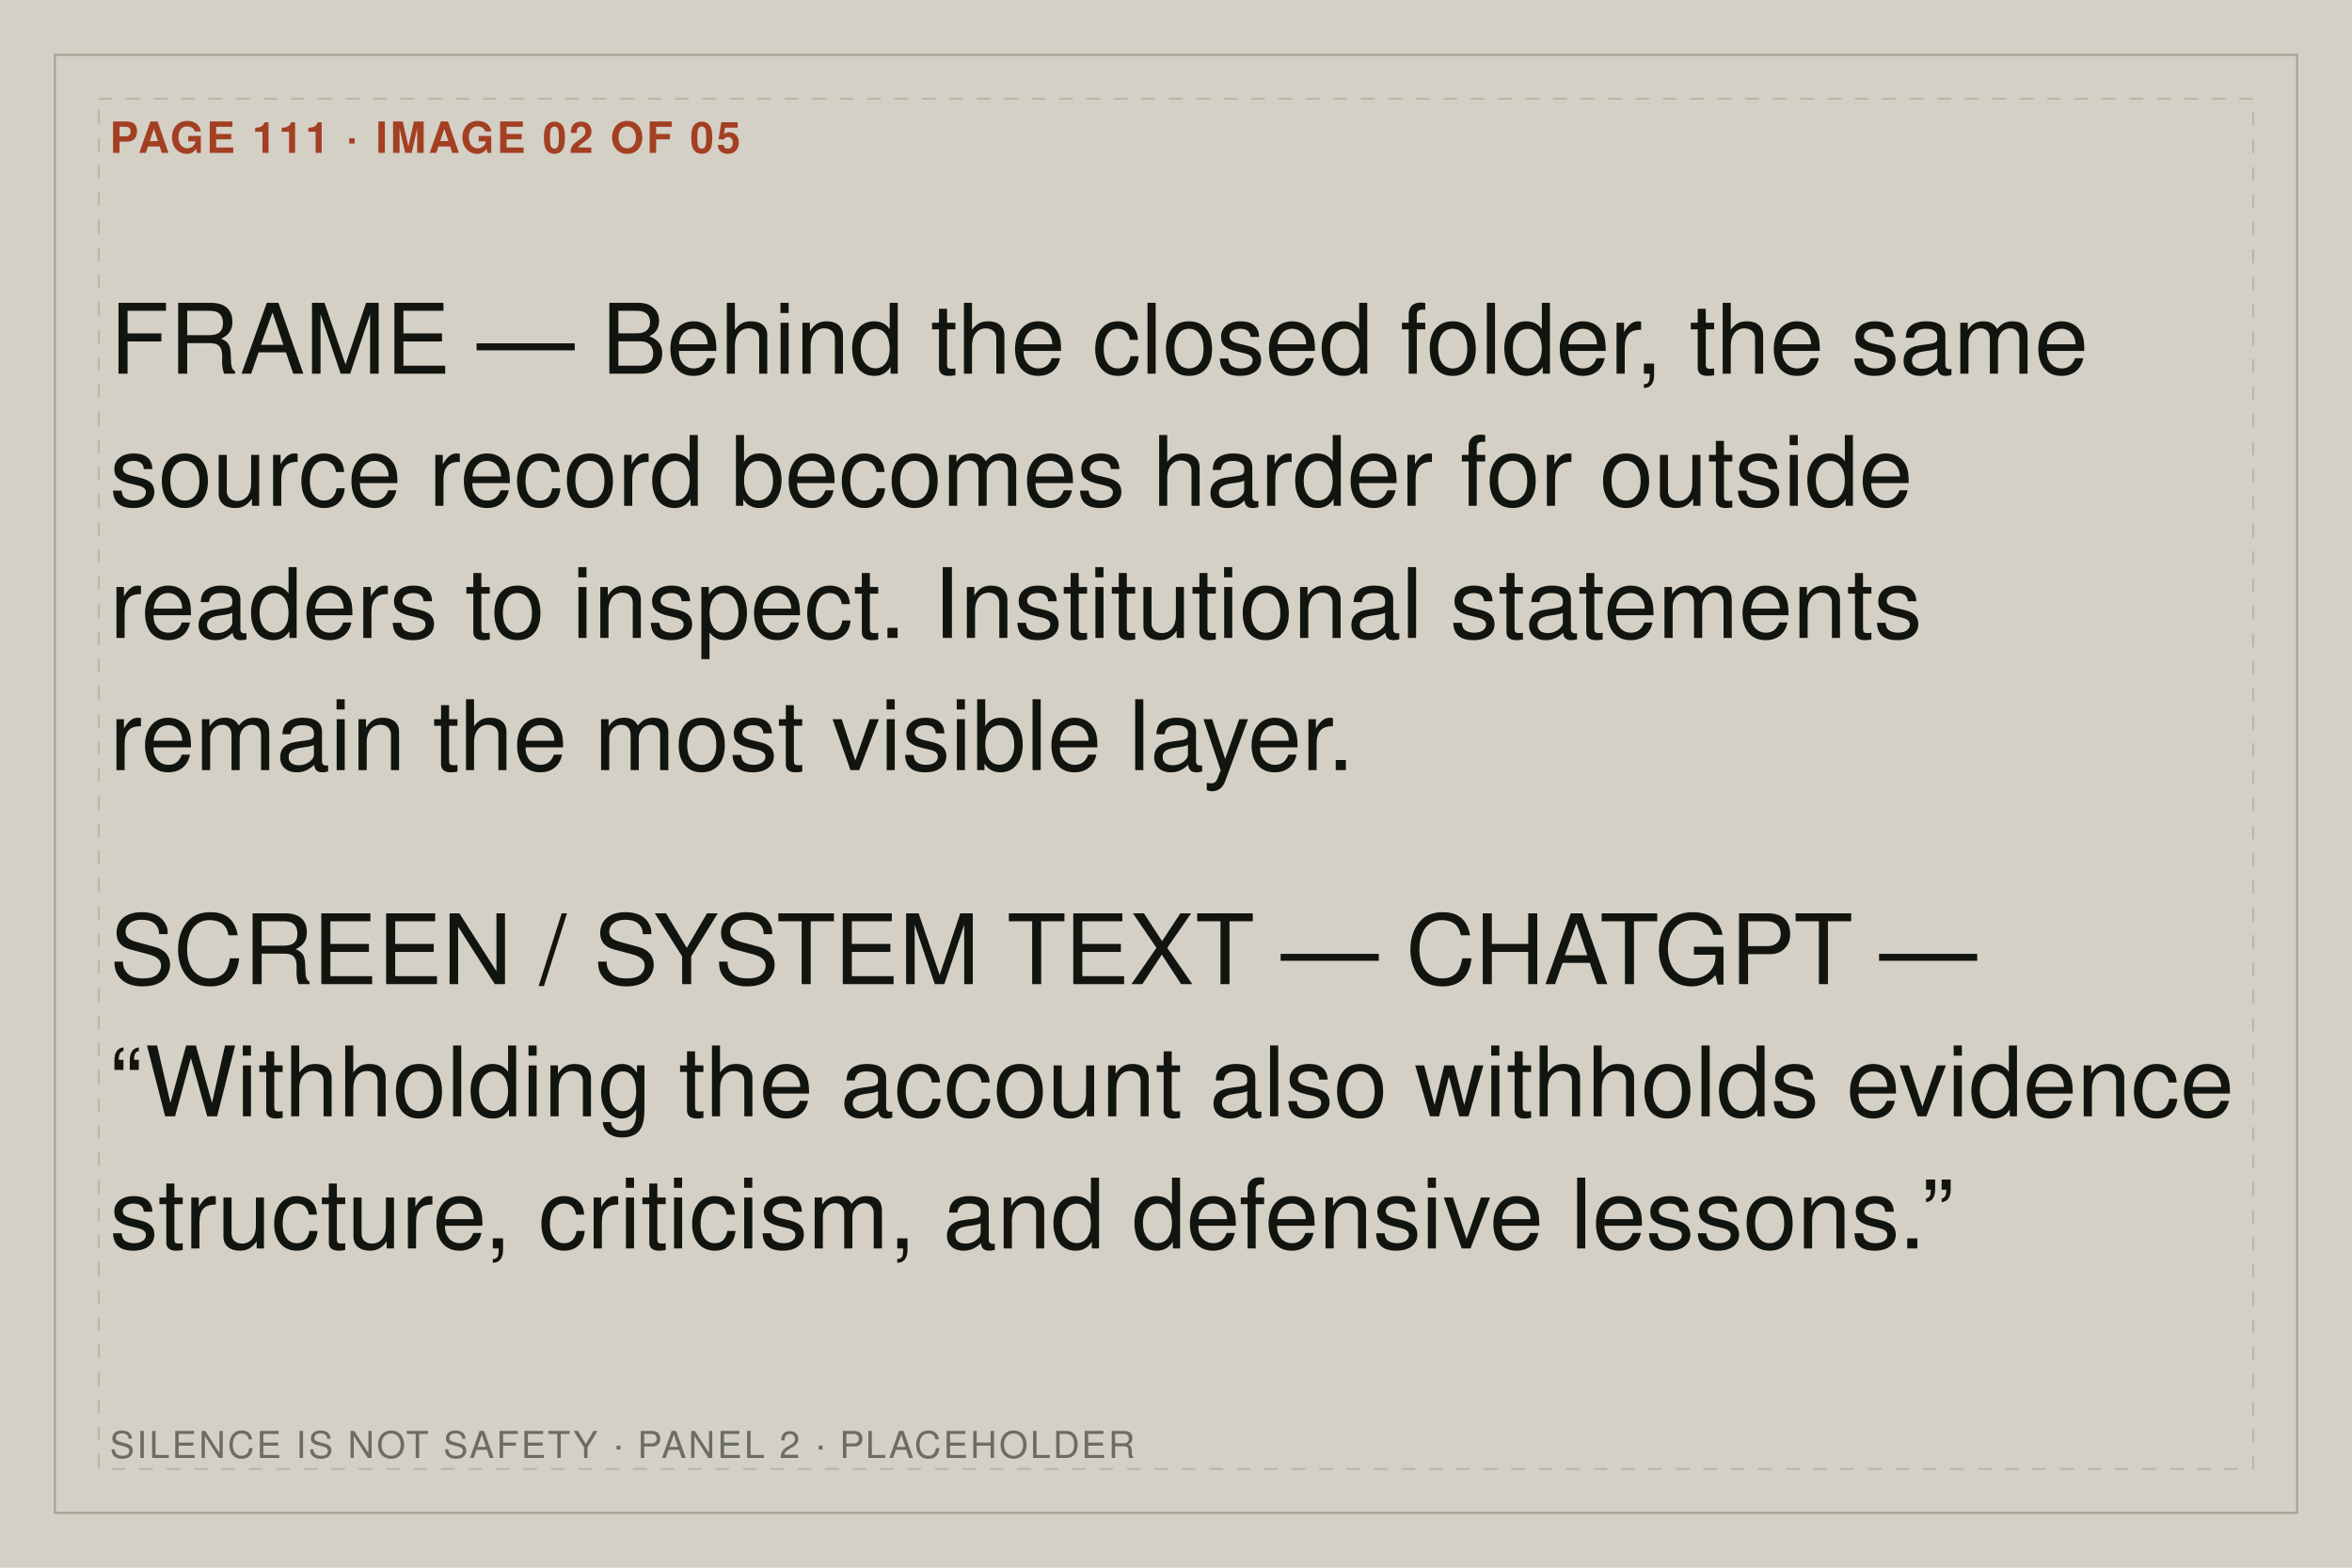
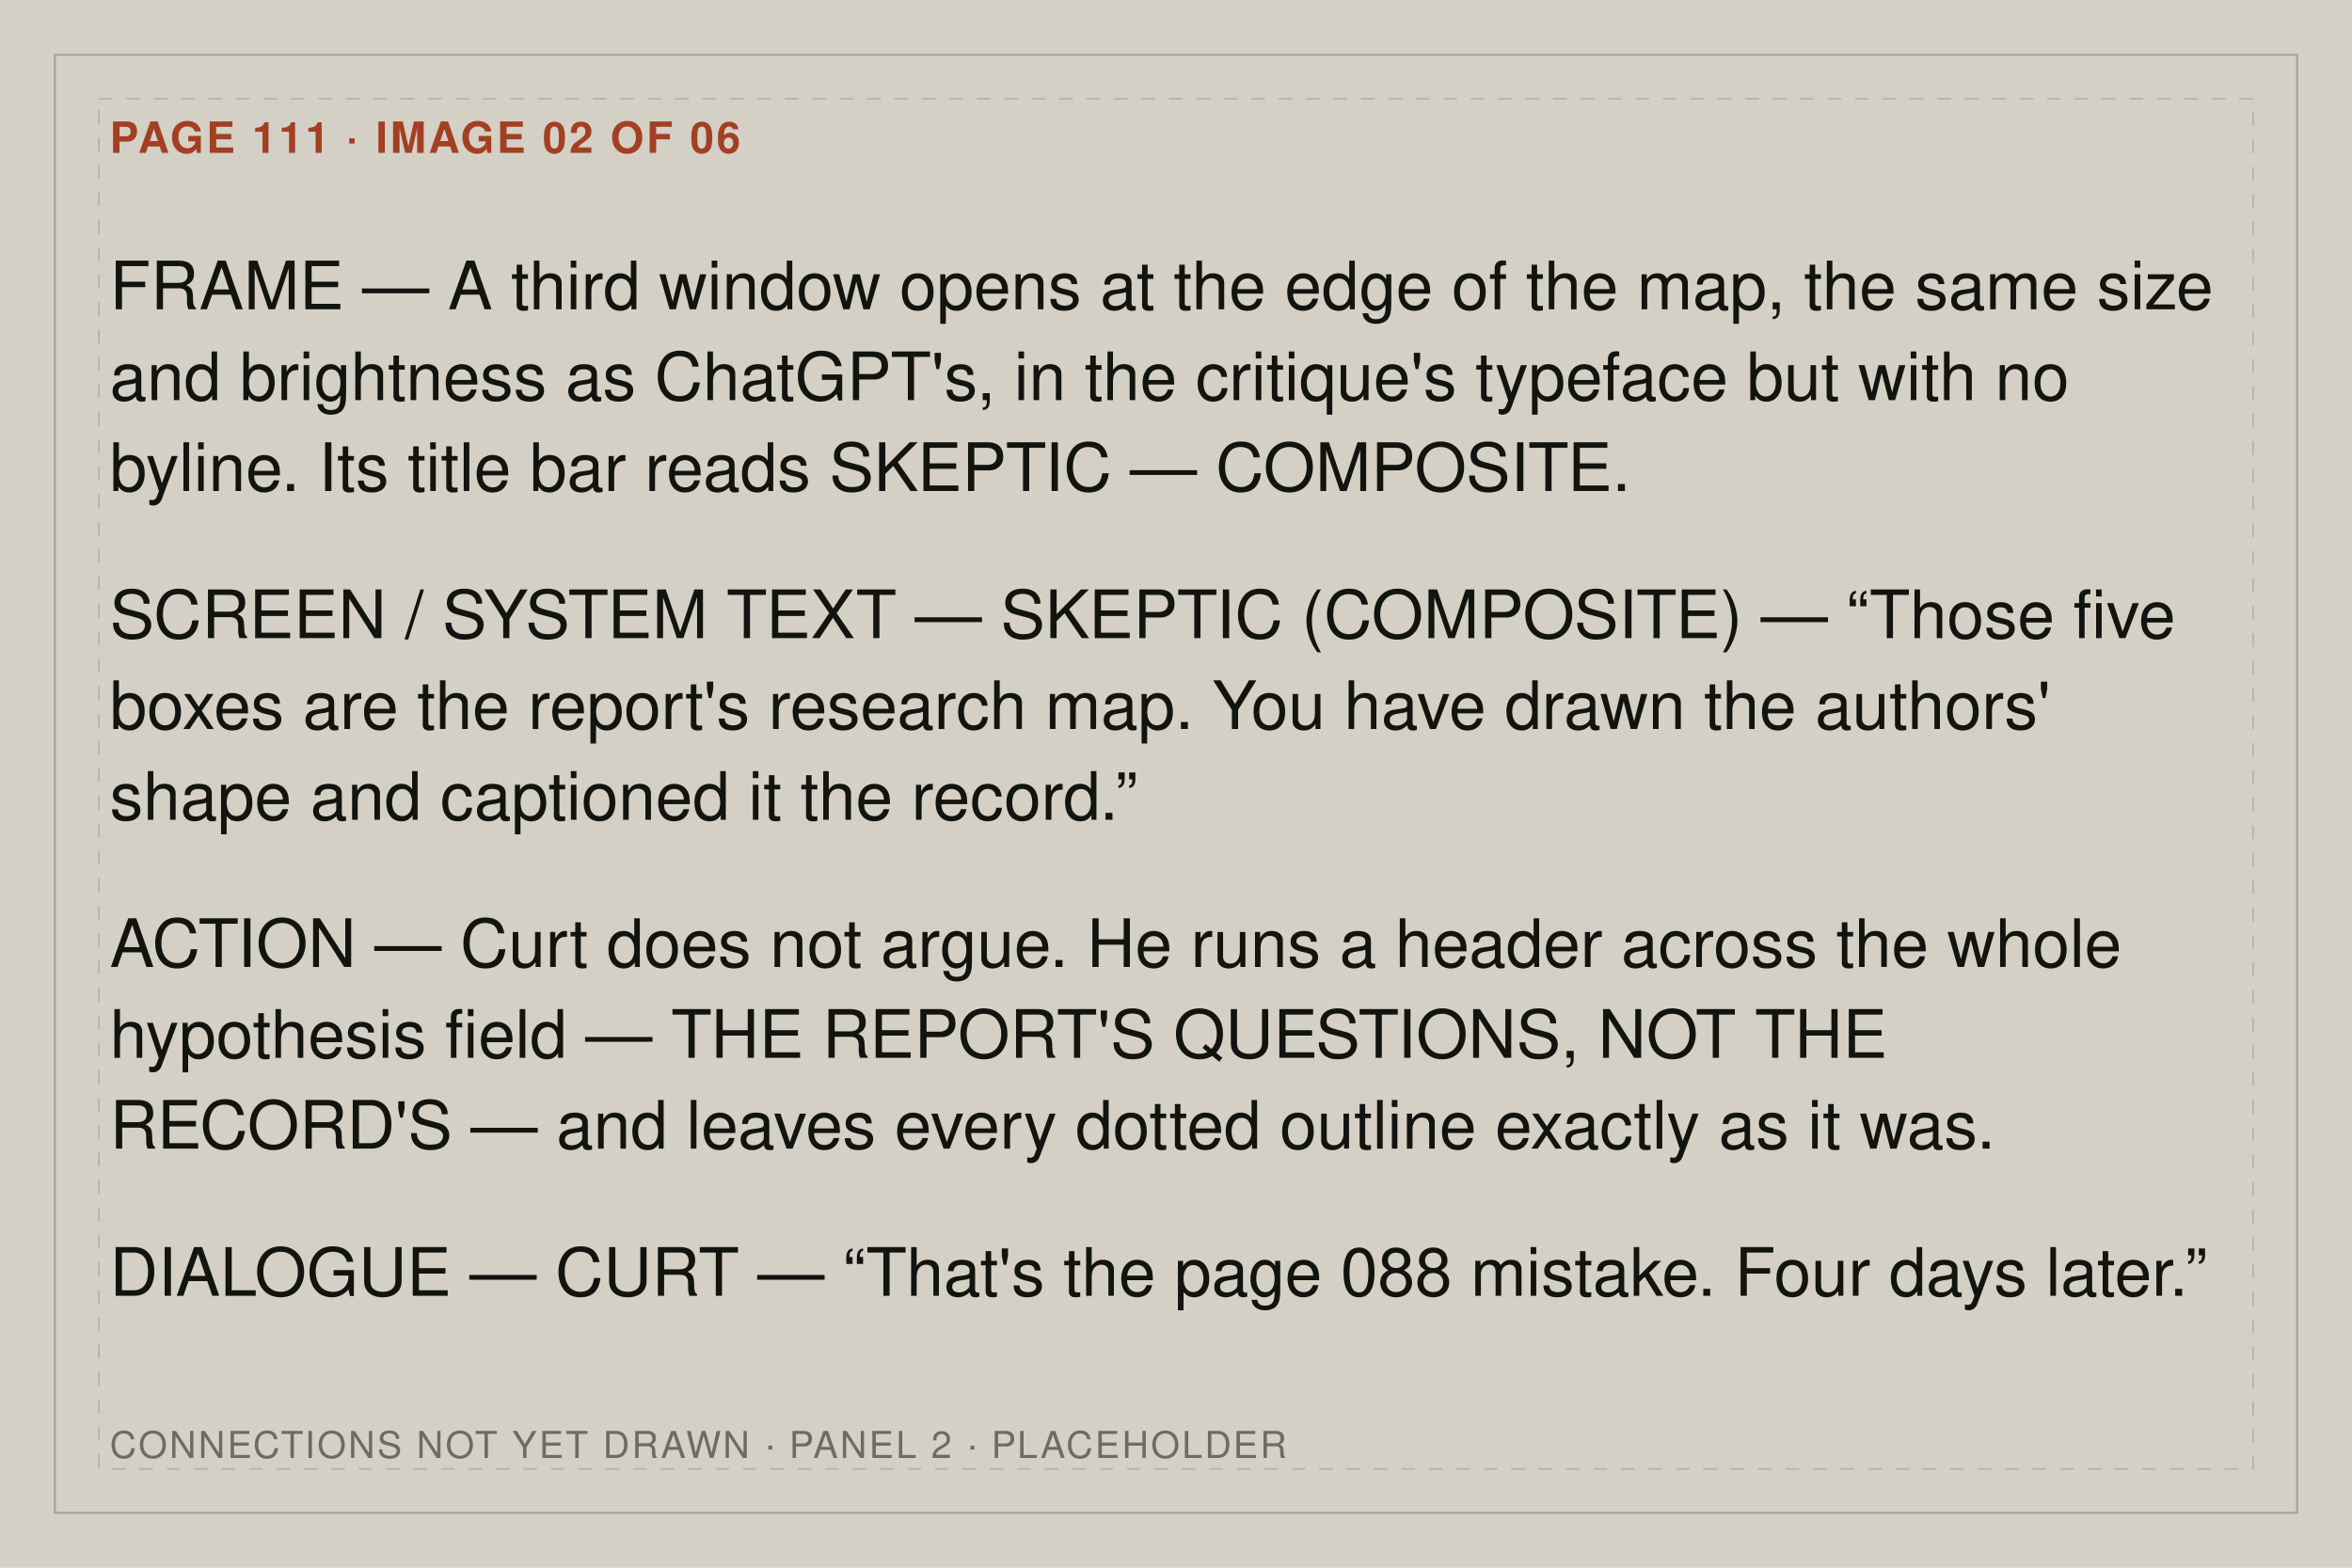
<svg xmlns="http://www.w3.org/2000/svg" width="1200" height="800" viewBox="0 0 1200 800" role="img" aria-labelledby="title">
  <rect width="1200" height="800" fill="#d4d0c5" />
  <rect x="28" y="28" width="1144" height="744" fill="none" stroke="#a4a094" stroke-width="1" />
  <rect x="50.4" y="50.4" width="1099.2" height="699.2" fill="none" stroke="#a4a094" stroke-width="1" stroke-dasharray="7 7" opacity="0.55" />
  <g font-family="Helvetica, Arial, 'Liberation Sans', 'Nimbus Sans', sans-serif">
-     <text x="56" y="78" font-size="22" font-weight="700" letter-spacing="1.32" fill="#a33f22">PAGE 111 · IMAGE 02 OF 05</text>
-     <text font-size="49.58" fill="#12140f" text-anchor="start" xml:space="preserve">
-       <tspan x="56" y="190.68">FRAME — Behind the closed folder, the same</tspan>
-       <tspan x="56" y="258.11">source record becomes harder for outside</tspan>
-       <tspan x="56" y="325.55">readers to inspect. Institutional statements</tspan>
-       <tspan x="56" y="392.98">remain the most visible layer.</tspan>
-       <tspan x="56" y="502.22">SCREEN / SYSTEM TEXT — CHATGPT —</tspan>
-       <tspan x="56" y="569.65">“Withholding the account also withholds evidence</tspan>
-       <tspan x="56" y="637.09">structure, criticism, and defensive lessons.”</tspan>
+     <text x="56" y="78" font-size="22" font-weight="700" letter-spacing="1.32" fill="#a33f22">PAGE 111 · IMAGE 02 OF 06</text>
+     <text font-size="34.08" fill="#12140f" text-anchor="start" xml:space="preserve">
+       <tspan x="56" y="157.84">FRAME — A third window opens at the edge of the map, the same size</tspan>
+       <tspan x="56" y="204.2">and brightness as ChatGPT's, in the critique's typeface but with no</tspan>
+       <tspan x="56" y="250.55">byline. Its title bar reads SKEPTIC — COMPOSITE.</tspan>
+       <tspan x="56" y="325.64">SCREEN / SYSTEM TEXT — SKEPTIC (COMPOSITE) — “Those five</tspan>
+       <tspan x="56" y="372">boxes are the report's research map. You have drawn the authors'</tspan>
+       <tspan x="56" y="418.35">shape and captioned it the record.”</tspan>
+       <tspan x="56" y="493.44">ACTION — Curt does not argue. He runs a header across the whole</tspan>
+       <tspan x="56" y="539.8">hypothesis field — THE REPORT'S QUESTIONS, NOT THE</tspan>
+       <tspan x="56" y="586.15">RECORD'S — and leaves every dotted outline exactly as it was.</tspan>
+       <tspan x="56" y="661.24">DIALOGUE — CURT — “That's the page 088 mistake. Four days later.”</tspan>
    </text>
-     <text x="56" y="744" font-size="18.92" letter-spacing="1.1" fill="#6b6d63">SILENCE IS NOT SAFETY · PANEL 2 · PLACEHOLDER</text>
+     <text x="56" y="744" font-size="18.92" letter-spacing="1.1" fill="#6b6d63">CONNECTIONS NOT YET DRAWN · PANEL 2 · PLACEHOLDER</text>
  </g>
</svg>
